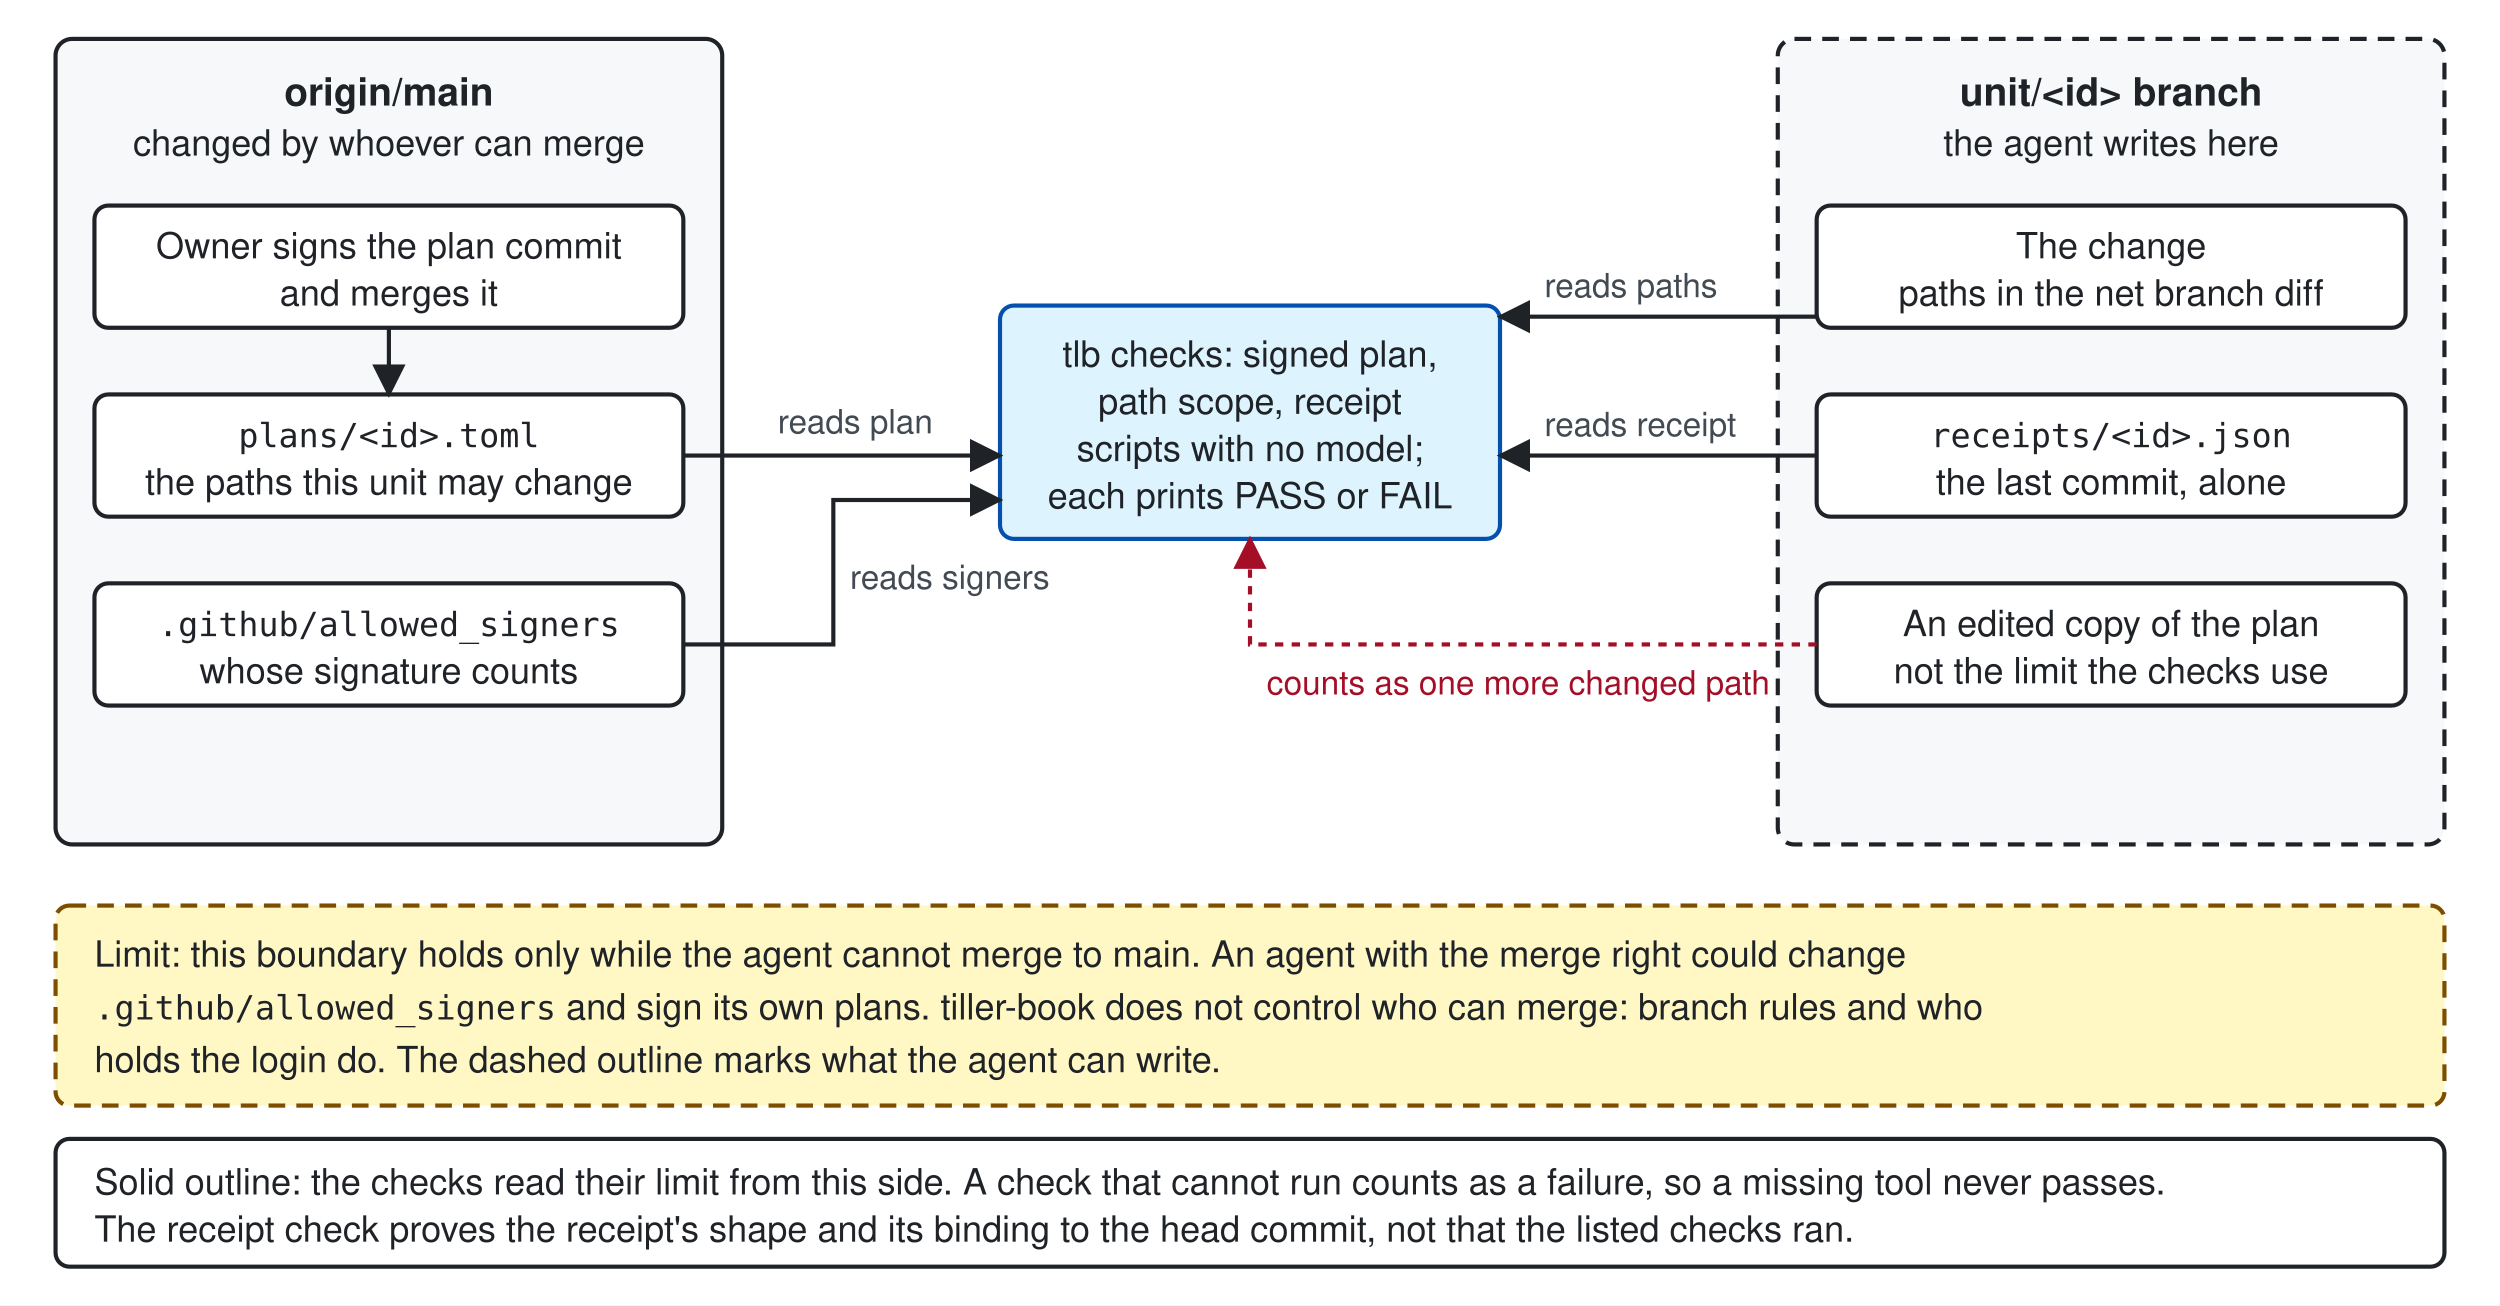
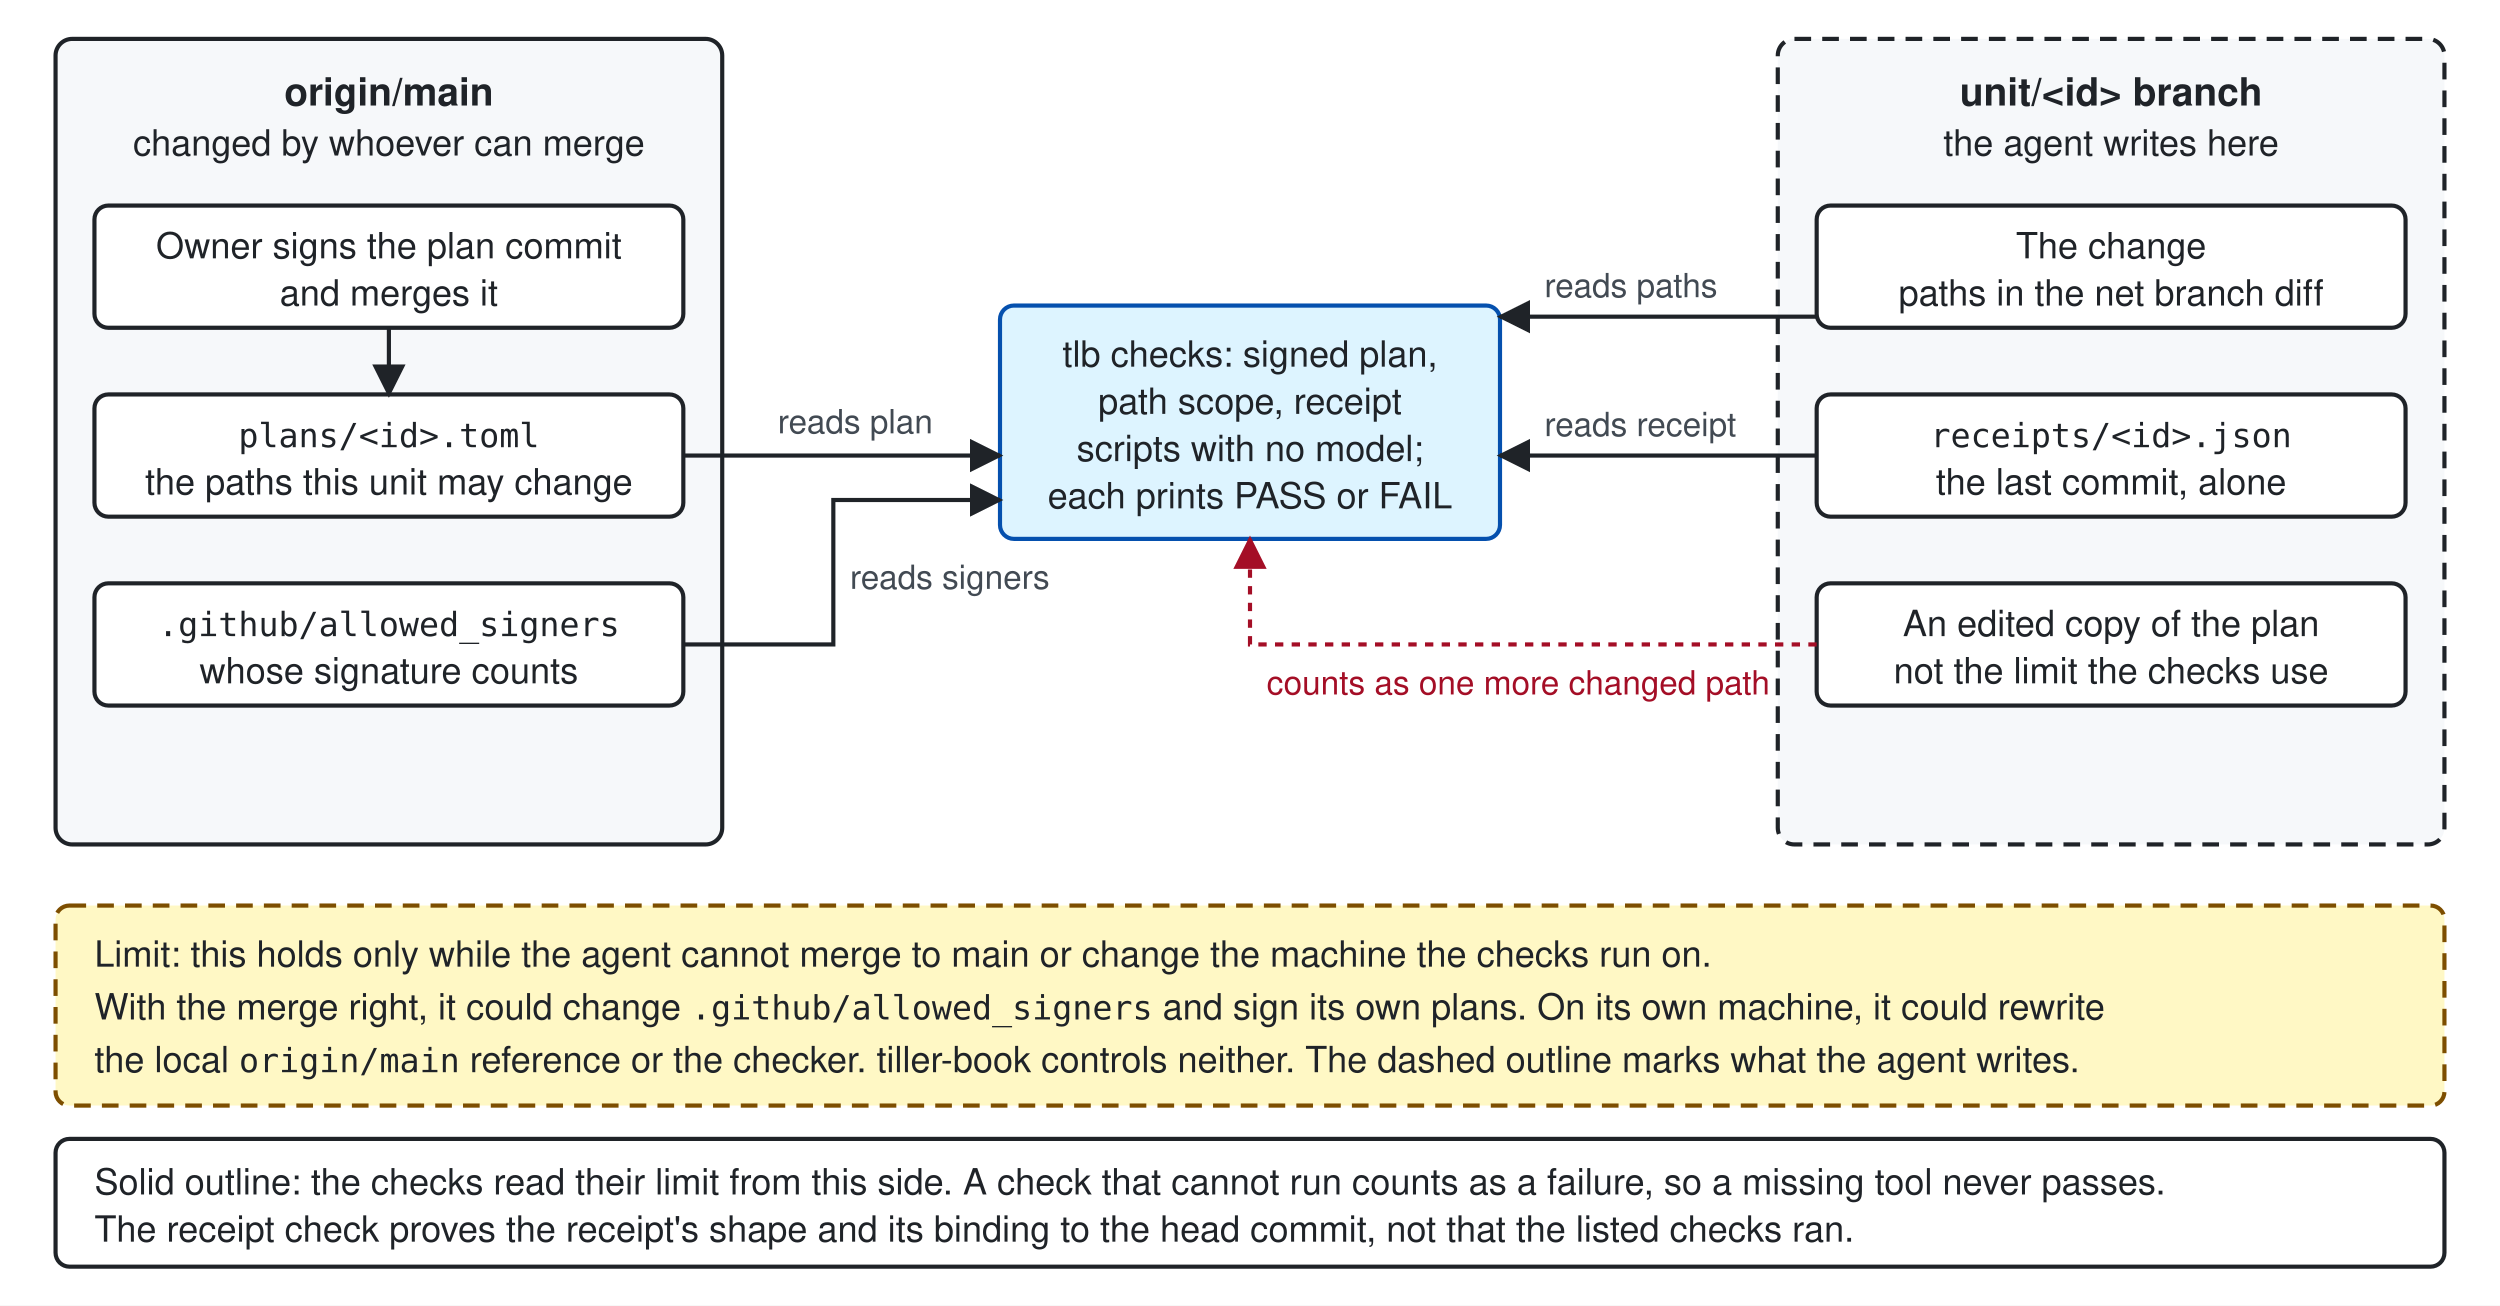
<svg xmlns="http://www.w3.org/2000/svg" viewBox="0 0 900 470" width="900" height="470" role="img" aria-labelledby="title desc">
  <style>
    text { font-family: -apple-system, "Segoe UI", Helvetica, Arial, sans-serif; font-size: 13px; fill: #1f2328; }
    .code { font-family: ui-monospace, Consolas, Menlo, monospace; font-size: 12px; }
    .head { font-size: 14px; font-weight: 600; text-anchor: middle; }
    .mid { text-anchor: middle; }
    .edge { font-size: 12px; fill: #424a53; }
    .region { fill: #f6f8fa; stroke: #1f2328; stroke-width: 1.5; }
    .agentregion { fill: #f6f8fa; stroke: #1f2328; stroke-width: 1.5; stroke-dasharray: 6 4; }
    .box { fill: #ffffff; stroke: #1f2328; stroke-width: 1.5; }
    .check { fill: #ddf4ff; stroke: #0550ae; stroke-width: 1.5; }
    .open { fill: #fff8c5; stroke: #7d4e00; stroke-width: 1.5; stroke-dasharray: 6 4; }
    .line { fill: none; stroke: #1f2328; stroke-width: 1.5; marker-end: url(#arrow); }
    .refused { fill: none; stroke: #a40e26; stroke-width: 1.5; stroke-dasharray: 3 3; marker-end: url(#arrowback); }
  </style>
  <defs>
    <marker id="arrow" viewBox="0 0 10 10" refX="9" refY="5" markerWidth="8" markerHeight="8" orient="auto-start-reverse">
      <path d="M0 0 L10 5 L0 10 z" fill="#1f2328" />
    </marker>
    <marker id="arrowback" viewBox="0 0 10 10" refX="9" refY="5" markerWidth="8" markerHeight="8" orient="auto-start-reverse">
      <path d="M0 0 L10 5 L0 10 z" fill="#a40e26" />
    </marker>
  </defs>
  <rect width="900" height="470" fill="#ffffff" />
  <rect class="region" x="20" y="14" width="240" height="290" rx="6" />
  <text class="head" x="140" y="38">origin/main</text>
  <text class="mid" x="140" y="56">changed by whoever can merge</text>
  <rect class="box" x="34" y="74" width="212" height="44" rx="5" />
  <text class="mid" x="140" y="93">Owner signs the plan commit</text>
  <text class="mid" x="140" y="110">and merges it</text>
  <rect class="box" x="34" y="142" width="212" height="44" rx="5" />
  <text class="code mid" x="140" y="161">plans/&lt;id&gt;.toml</text>
  <text class="mid" x="140" y="178">the paths this unit may change</text>
  <rect class="box" x="34" y="210" width="212" height="44" rx="5" />
  <text class="code mid" x="140" y="229">.github/allowed_signers</text>
  <text class="mid" x="140" y="246">whose signature counts</text>
  <path class="line" d="M140 118 V142" />
  <rect class="agentregion" x="640" y="14" width="240" height="290" rx="6" />
  <text class="head" x="760" y="38">unit/&lt;id&gt; branch</text>
  <text class="mid" x="760" y="56">the agent writes here</text>
  <rect class="box" x="654" y="74" width="212" height="44" rx="5" />
  <text class="mid" x="760" y="93">The change</text>
  <text class="mid" x="760" y="110">paths in the net branch diff</text>
  <rect class="box" x="654" y="142" width="212" height="44" rx="5" />
  <text class="code mid" x="760" y="161">receipts/&lt;id&gt;.json</text>
  <text class="mid" x="760" y="178">the last commit, alone</text>
  <rect class="box" x="654" y="210" width="212" height="44" rx="5" />
  <text class="mid" x="760" y="229">An edited copy of the plan</text>
  <text class="mid" x="760" y="246">not the limit the checks use</text>
  <rect class="check" x="360" y="110" width="180" height="84" rx="5" />
  <text class="mid" x="450" y="132">tlb checks: signed plan,</text>
  <text class="mid" x="450" y="149">path scope, receipt</text>
  <text class="mid" x="450" y="166">scripts with no model;</text>
  <text class="mid" x="450" y="183">each prints PASS or FAIL</text>
  <path class="line" d="M246 164 H360" />
  <text class="edge" x="280" y="156">reads plan</text>
  <path class="line" d="M246 232 H300 V180 H360" />
  <text class="edge" x="306" y="212">reads signers</text>
  <path class="line" d="M654 114 H540" />
  <text class="edge" x="556" y="107">reads paths</text>
  <path class="line" d="M654 164 H540" />
  <text class="edge" x="556" y="157">reads receipt</text>
  <path class="refused" d="M654 232 H450 V194" />
  <text class="edge" x="456" y="250" style="fill:#a40e26">counts as one more changed path</text>
  <rect class="open" x="20" y="326" width="860" height="72" rx="5" />
-   <text x="34" y="348">Limit: this boundary holds only while the agent cannot merge to main. An agent with the merge right could change</text>
-   <text x="34" y="367">
-     <tspan class="code">.github/allowed_signers</tspan> and sign its own plans. tiller-book does not control who can merge: branch rules and who</text>
-   <text x="34" y="386">holds the login do. The dashed outline marks what the agent can write.</text>
+   <text x="34" y="348">Limit: this holds only while the agent cannot merge to main or change the machine the checks run on.</text>
+   <text x="34" y="367">With the merge right, it could change <tspan class="code">.github/allowed_signers</tspan> and sign its own plans. On its own machine, it could rewrite</text>
+   <text x="34" y="386">the local <tspan class="code">origin/main</tspan> reference or the checker. tiller-book controls neither. The dashed outline marks what the agent writes.</text>
  <rect class="box" x="20" y="410" width="860" height="46" rx="5" />
  <text x="34" y="430">Solid outline: the checks read their limit from this side. A check that cannot run counts as a failure, so a missing tool never passes.</text>
  <text x="34" y="447">The receipt check proves the receipt's shape and its binding to the head commit, not that the listed checks ran.</text>
</svg>
